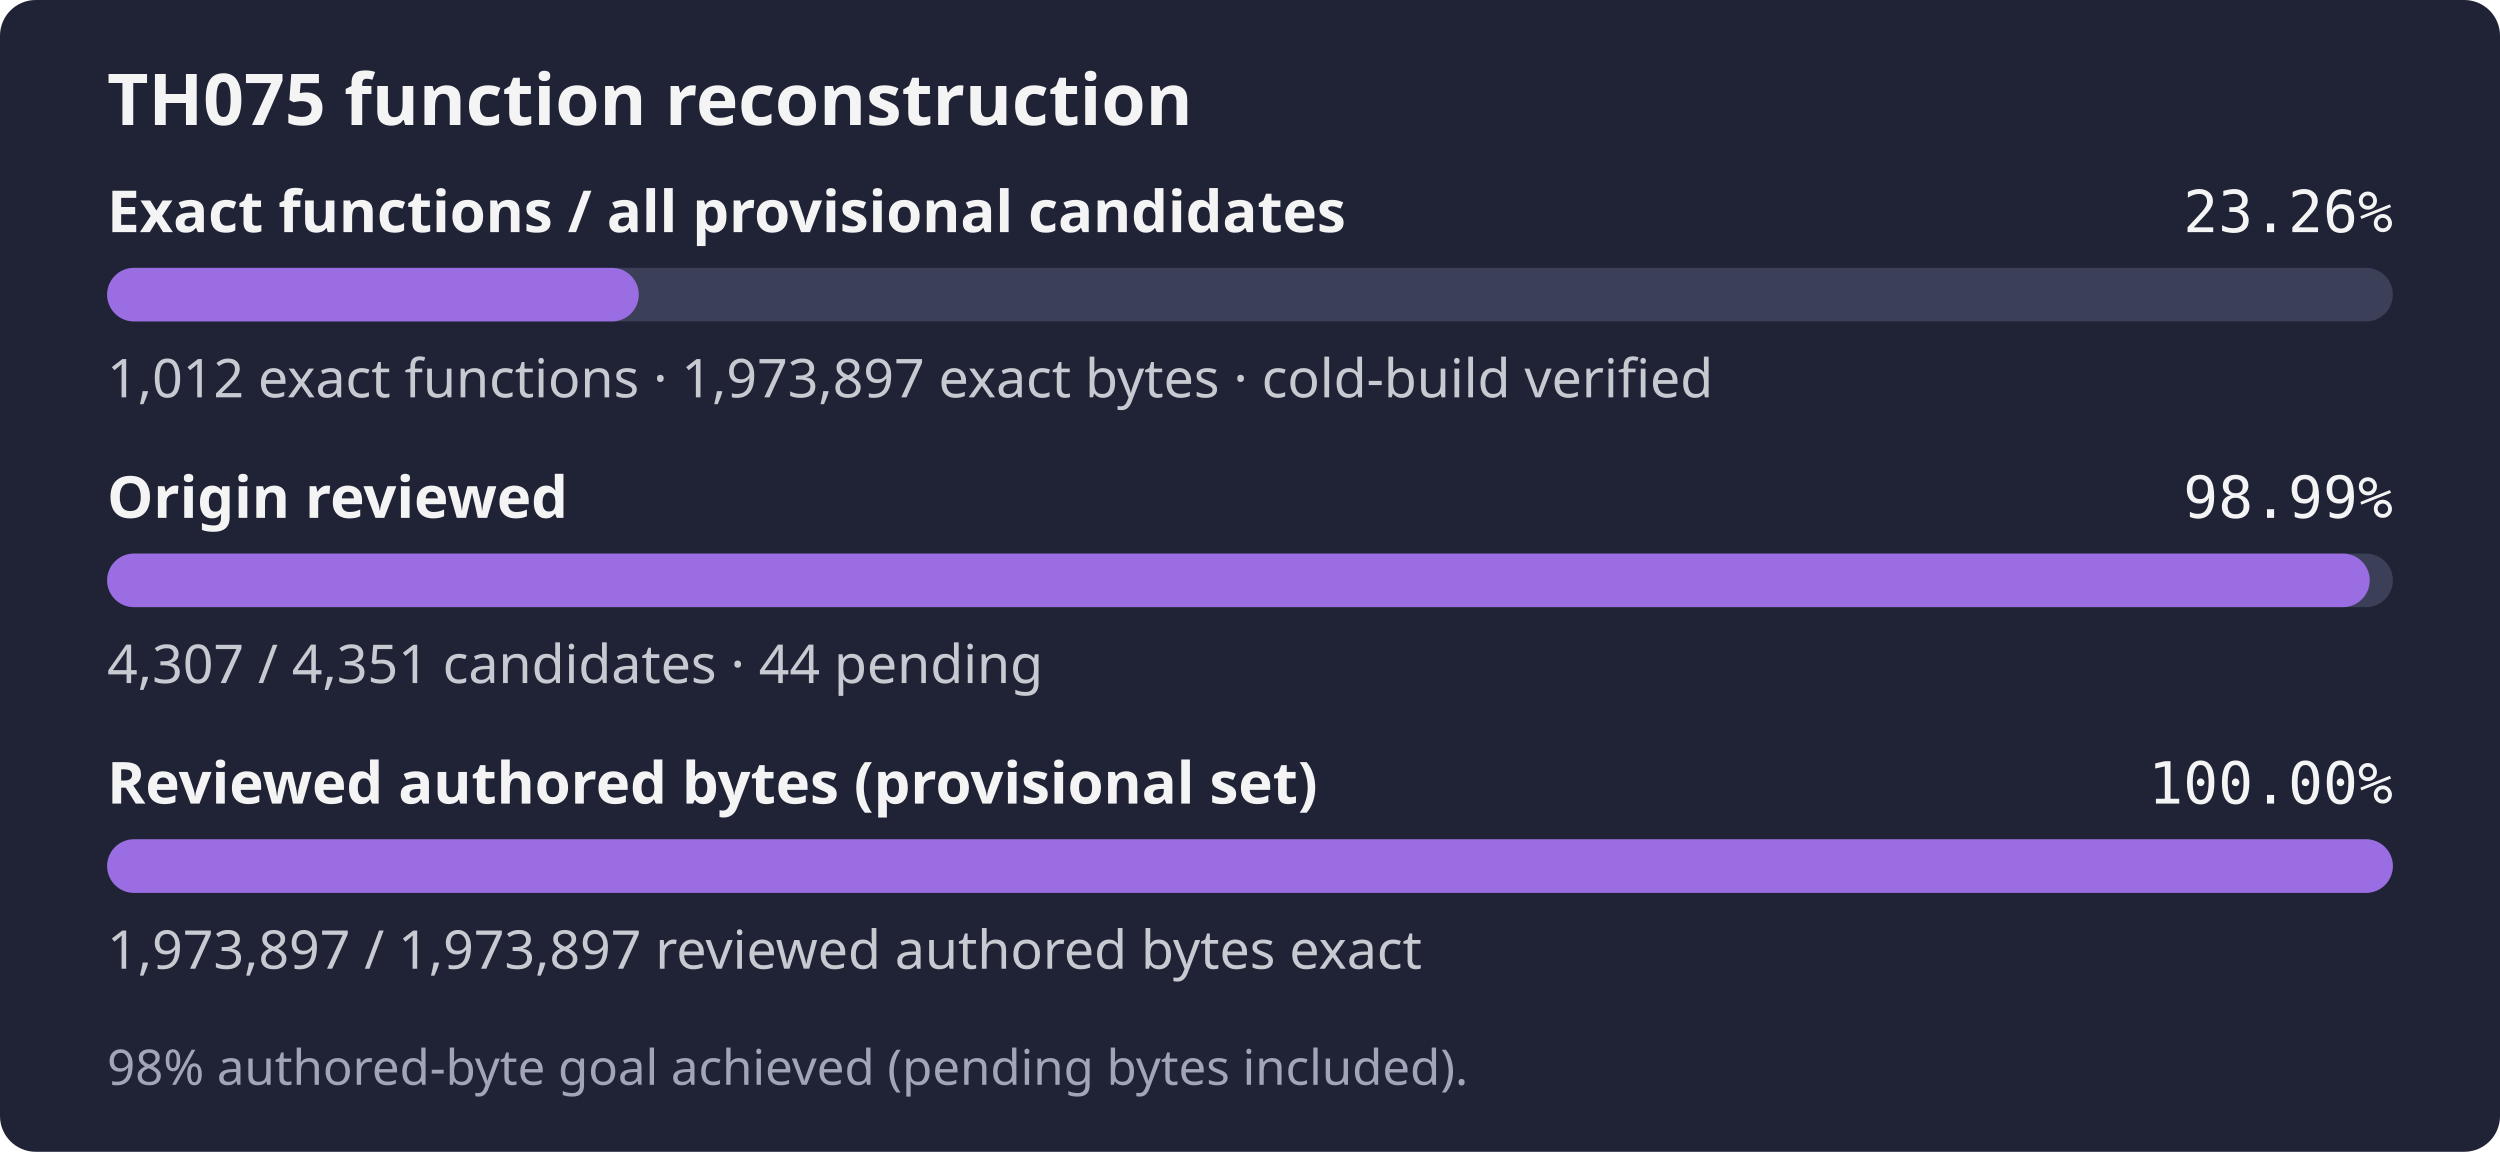
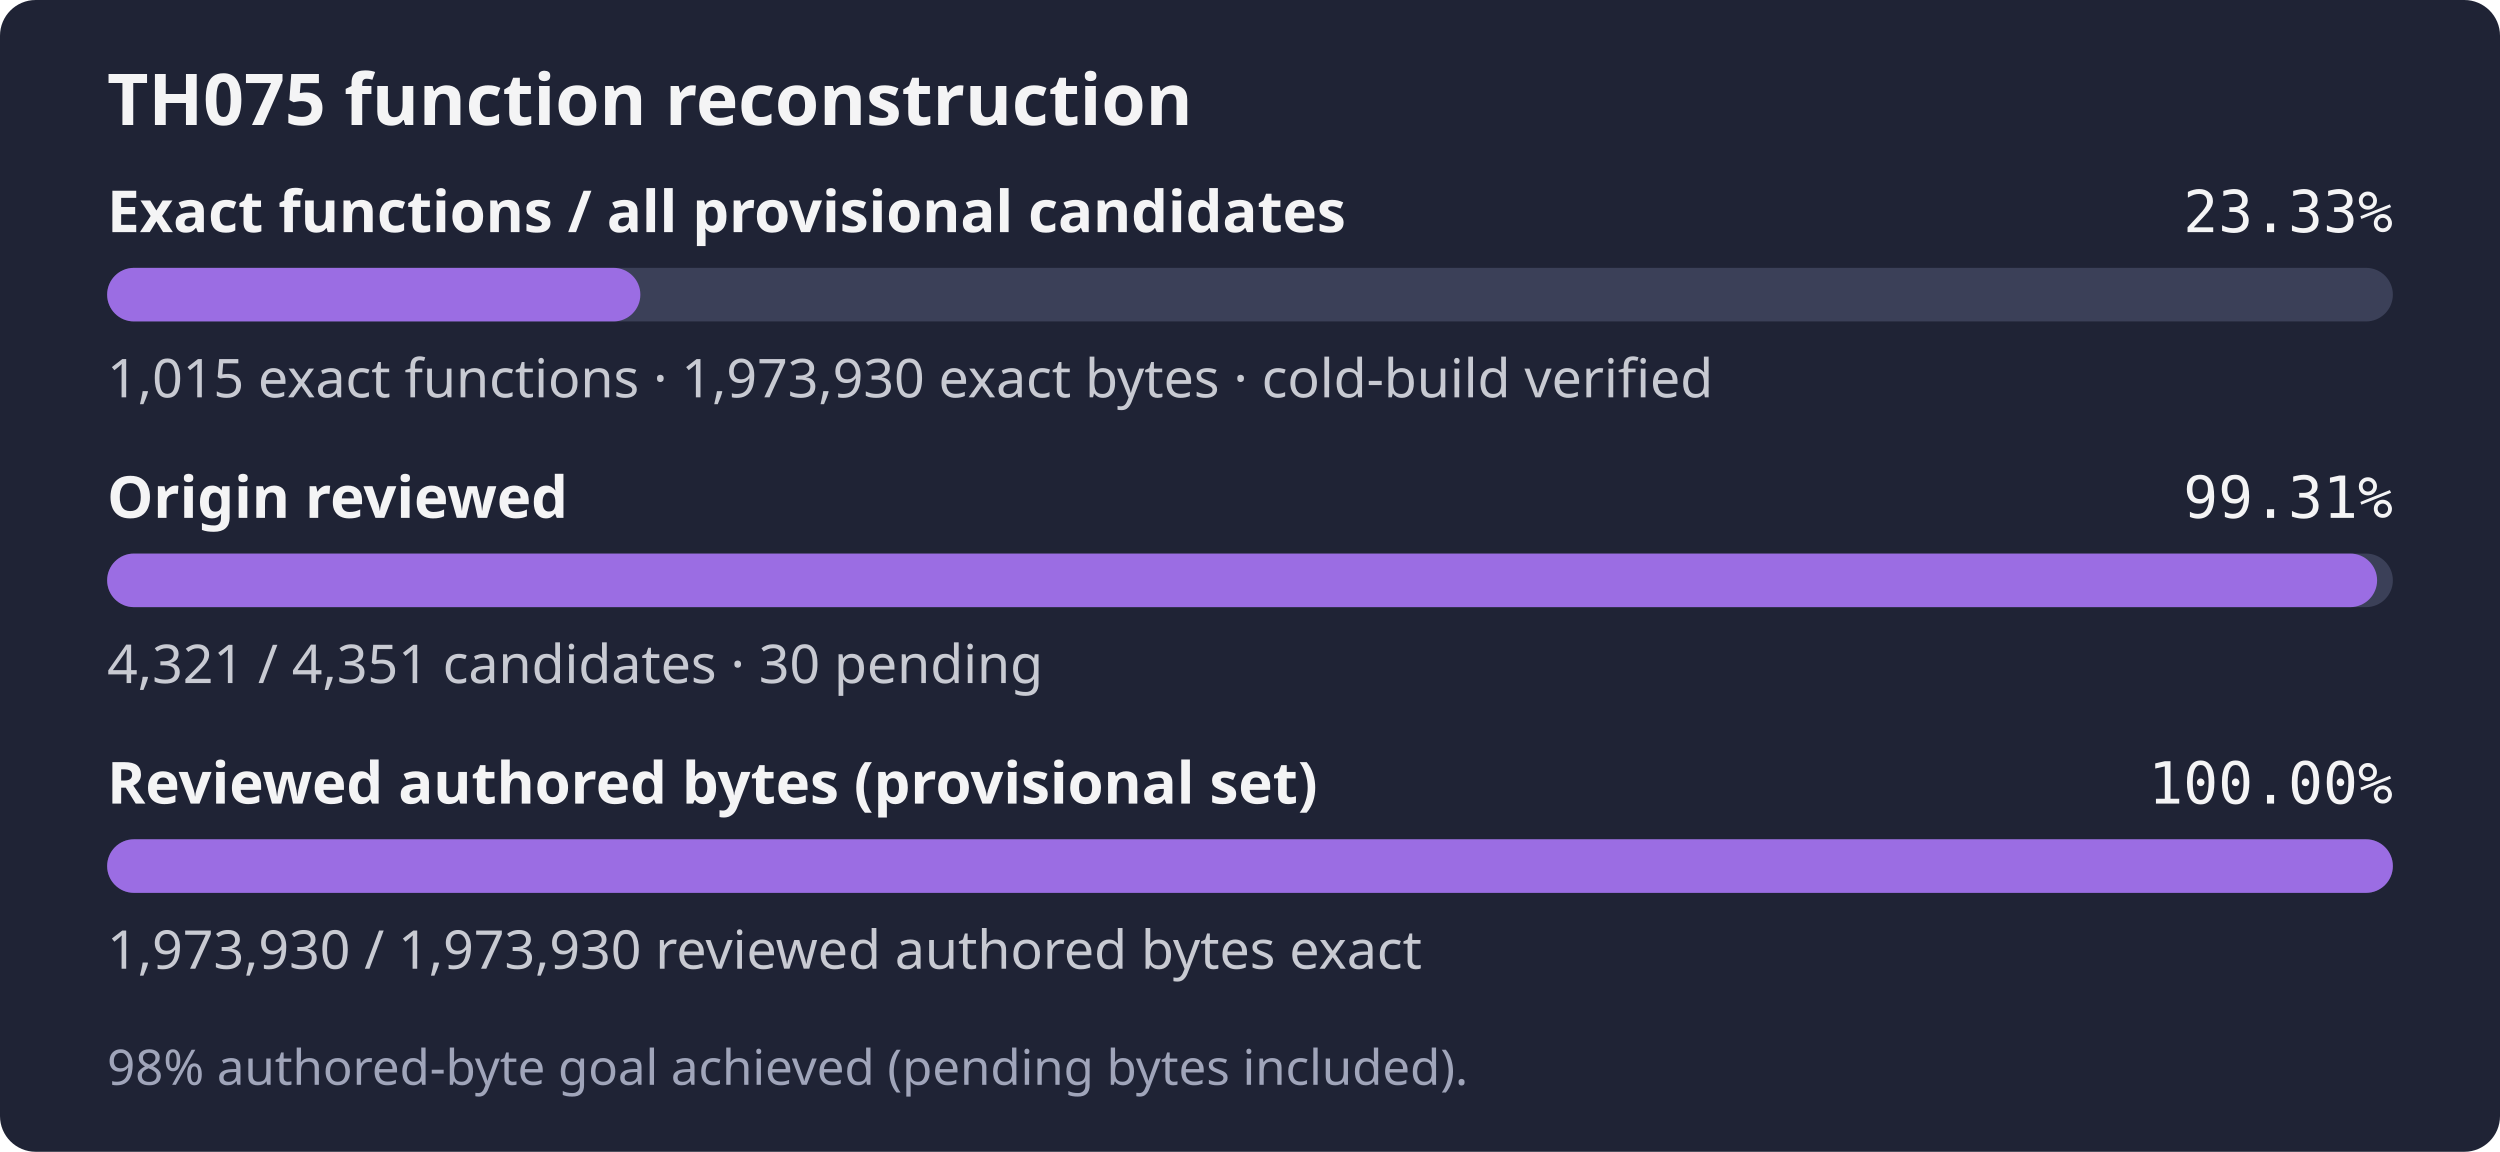
- <svg xmlns="http://www.w3.org/2000/svg" width="560" height="258" role="img" aria-label="TH075: 1,012 exact functions, 1,973,897 exact bytes; 4,307 of 4,351 candidates reviewed; 98% authored-byte goal achieved (pending bytes included).">
+ <svg xmlns="http://www.w3.org/2000/svg" width="560" height="258" role="img" aria-label="TH075: 1,015 exact functions, 1,973,930 exact bytes; 4,321 of 4,351 candidates reviewed; 98% authored-byte goal achieved (pending bytes included).">
  <rect width="560" height="258" rx="8" fill="#1f2335" />
  <text x="24" y="28" fill="#f4f4f5" font-family="sans-serif" font-size="16" font-weight="600">TH075 function reconstruction</text>
  <text x="24" y="52" fill="#f4f4f5" font-family="sans-serif" font-size="13" font-weight="600">Exact functions / all provisional candidates</text>
-   <text x="536" y="52" fill="#f4f4f5" text-anchor="end" font-family="monospace" font-size="13">23.26%</text>
+   <text x="536" y="52" fill="#f4f4f5" text-anchor="end" font-family="monospace" font-size="13">23.33%</text>
  <rect x="24" y="60" width="512" height="12" rx="6" fill="#3b4058" />
-   <rect x="24" y="60" width="119.09" height="12" rx="6" fill="#9b6de3" />
-   <text x="24" y="89" fill="#c8cad2" font-family="sans-serif" font-size="12">1,012 exact functions · 1,973,897 exact bytes · cold-build verified</text>
+   <rect x="24" y="60" width="119.44" height="12" rx="6" fill="#9b6de3" />
+   <text x="24" y="89" fill="#c8cad2" font-family="sans-serif" font-size="12">1,015 exact functions · 1,973,930 exact bytes · cold-build verified</text>
  <text x="24" y="116" fill="#f4f4f5" font-family="sans-serif" font-size="13" font-weight="600">Origin reviewed</text>
-   <text x="536" y="116" fill="#f4f4f5" text-anchor="end" font-family="monospace" font-size="13">98.99%</text>
+   <text x="536" y="116" fill="#f4f4f5" text-anchor="end" font-family="monospace" font-size="13">99.31%</text>
  <rect x="24" y="124" width="512" height="12" rx="6" fill="#3b4058" />
-   <rect x="24" y="124" width="506.82" height="12" rx="6" fill="#9b6de3" />
-   <text x="24" y="153" fill="#c8cad2" font-family="sans-serif" font-size="12">4,307 / 4,351 candidates · 44 pending</text>
+   <rect x="24" y="124" width="508.47" height="12" rx="6" fill="#9b6de3" />
+   <text x="24" y="153" fill="#c8cad2" font-family="sans-serif" font-size="12">4,321 / 4,351 candidates · 30 pending</text>
  <text x="24" y="180" fill="#f4f4f5" font-family="sans-serif" font-size="13" font-weight="600">Reviewed authored bytes (provisional set)</text>
  <text x="536" y="180" fill="#f4f4f5" text-anchor="end" font-family="monospace" font-size="13">100.00%</text>
  <rect x="24" y="188" width="512" height="12" rx="6" fill="#3b4058" />
  <rect x="24" y="188" width="512.00" height="12" rx="6" fill="#9b6de3" />
-   <text x="24" y="217" fill="#c8cad2" font-family="sans-serif" font-size="12">1,973,897 / 1,973,897 reviewed authored bytes exact</text>
+   <text x="24" y="217" fill="#c8cad2" font-family="sans-serif" font-size="12">1,973,930 / 1,973,930 reviewed authored bytes exact</text>
  <text x="24" y="243" fill="#a0a5ba" font-family="sans-serif" font-size="11">98% authored-byte goal achieved (pending bytes included).</text>
</svg>
